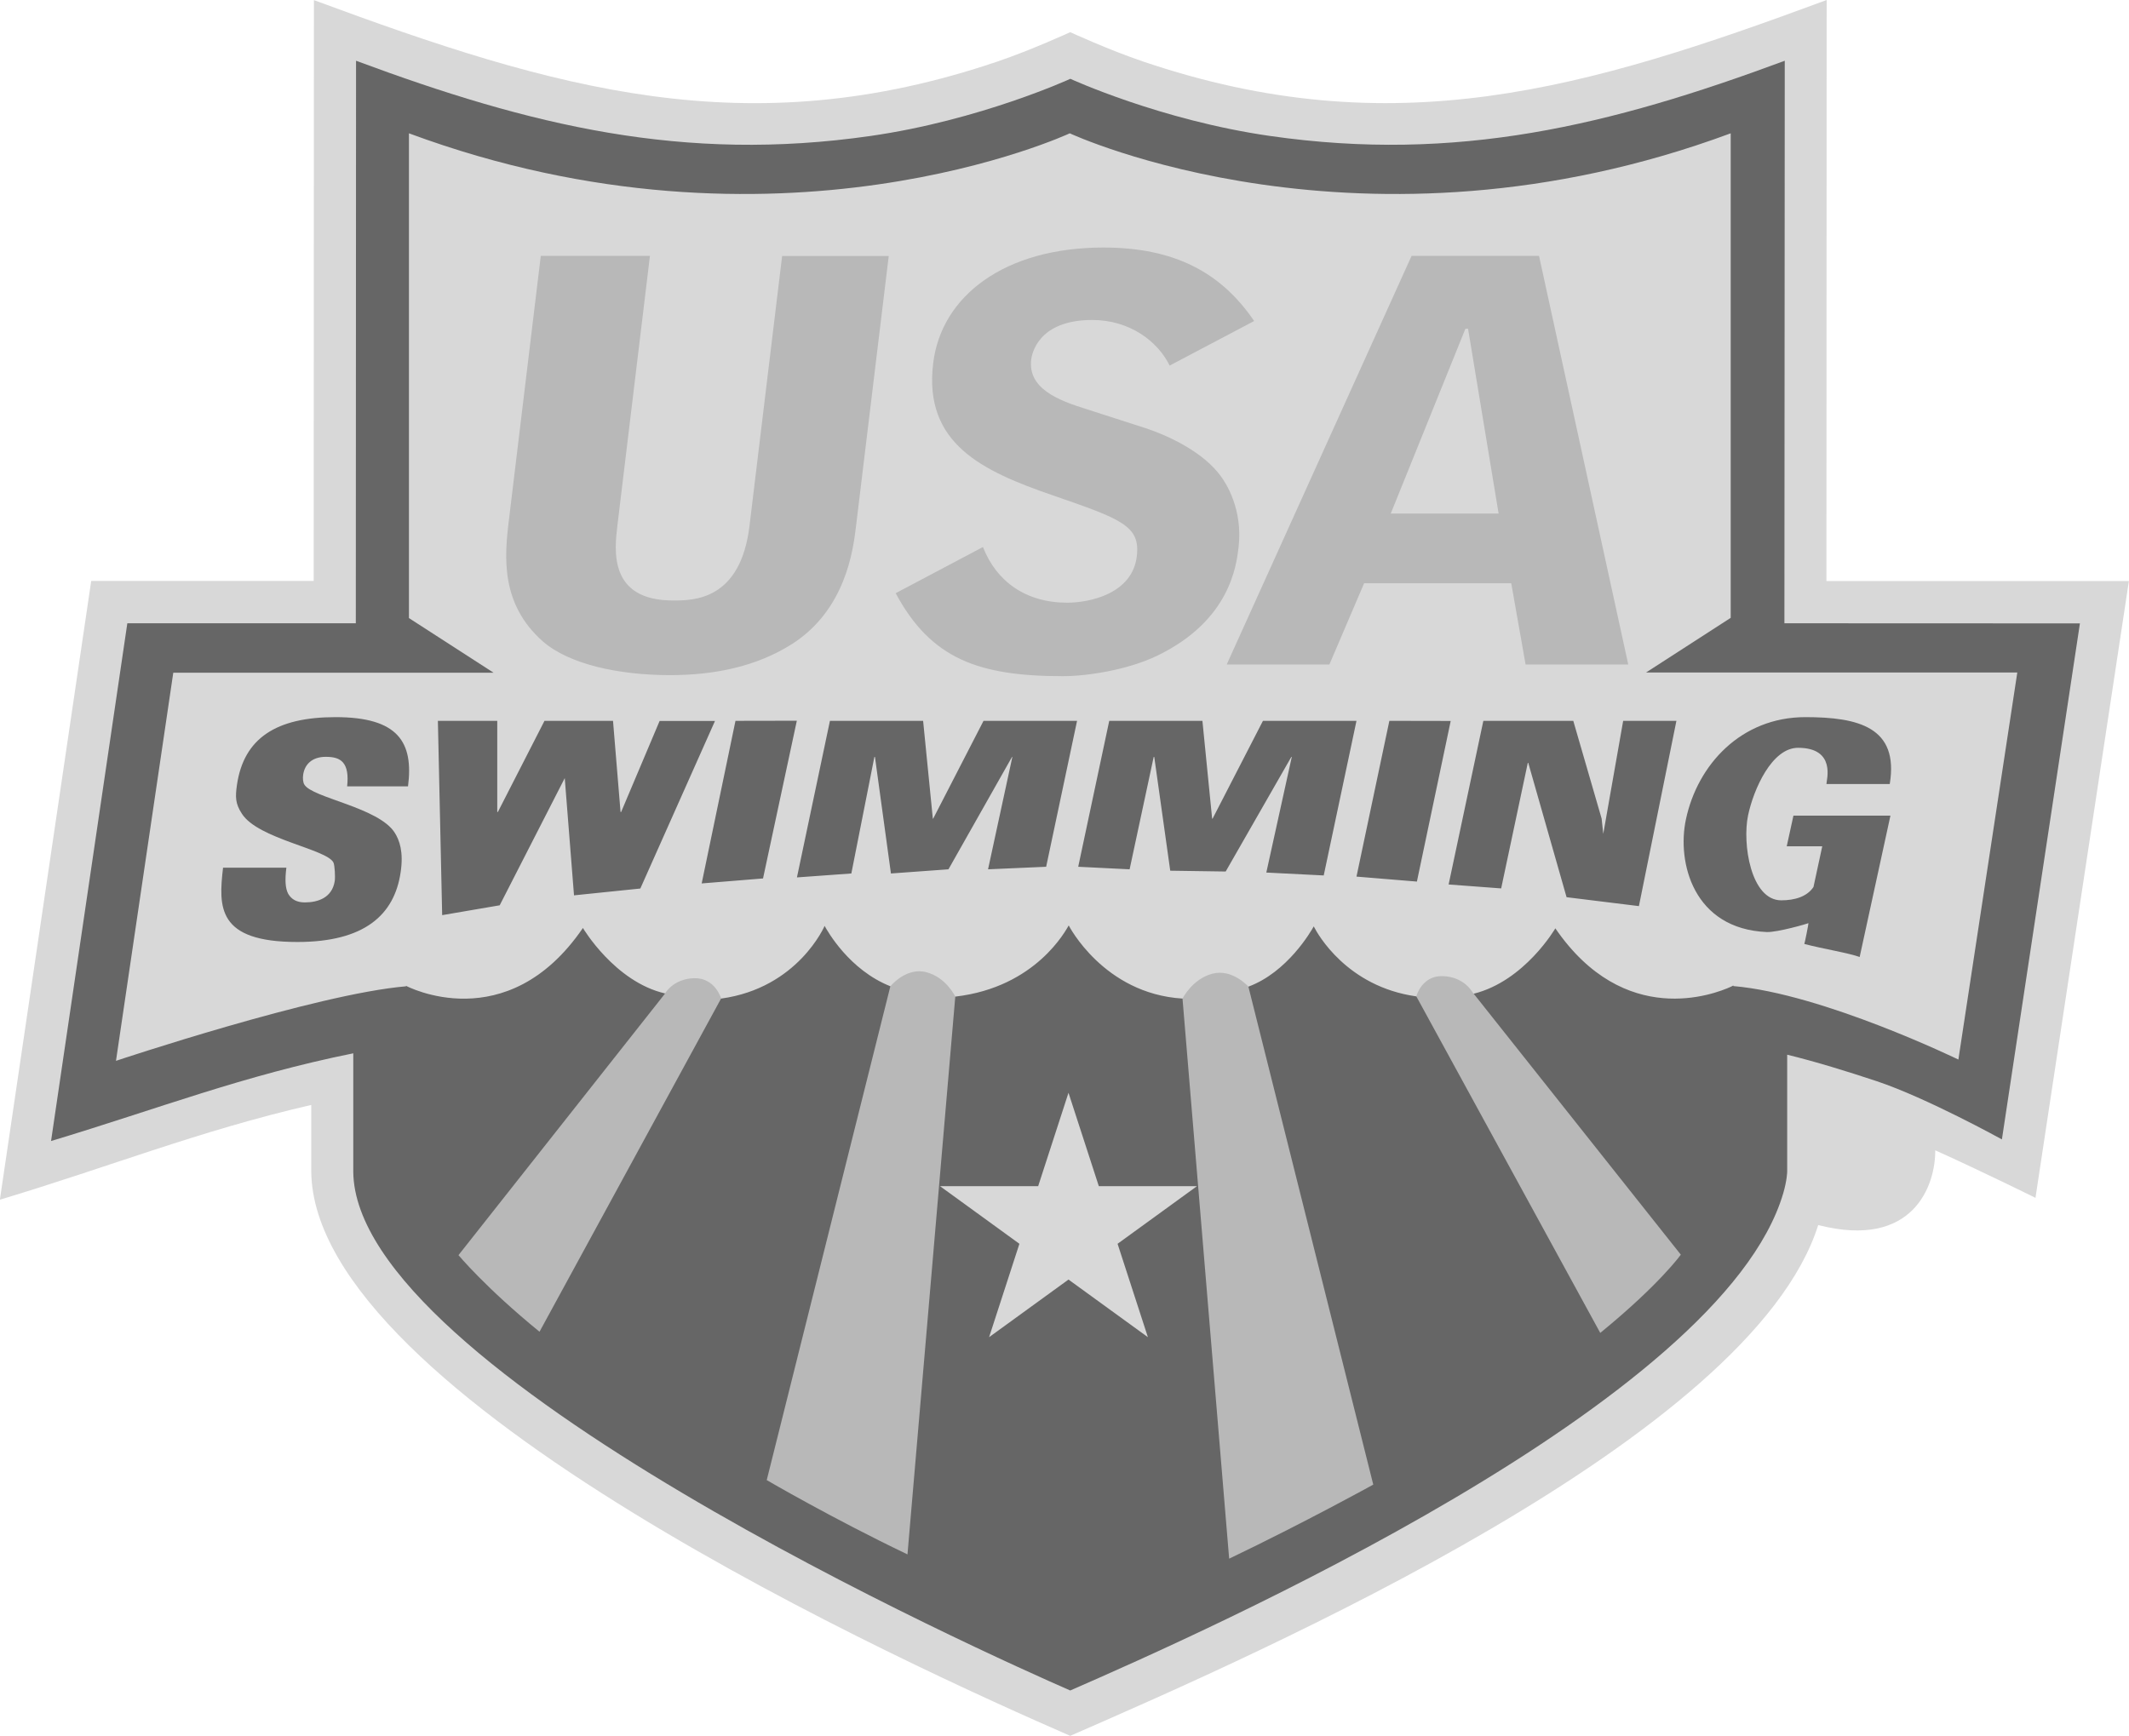
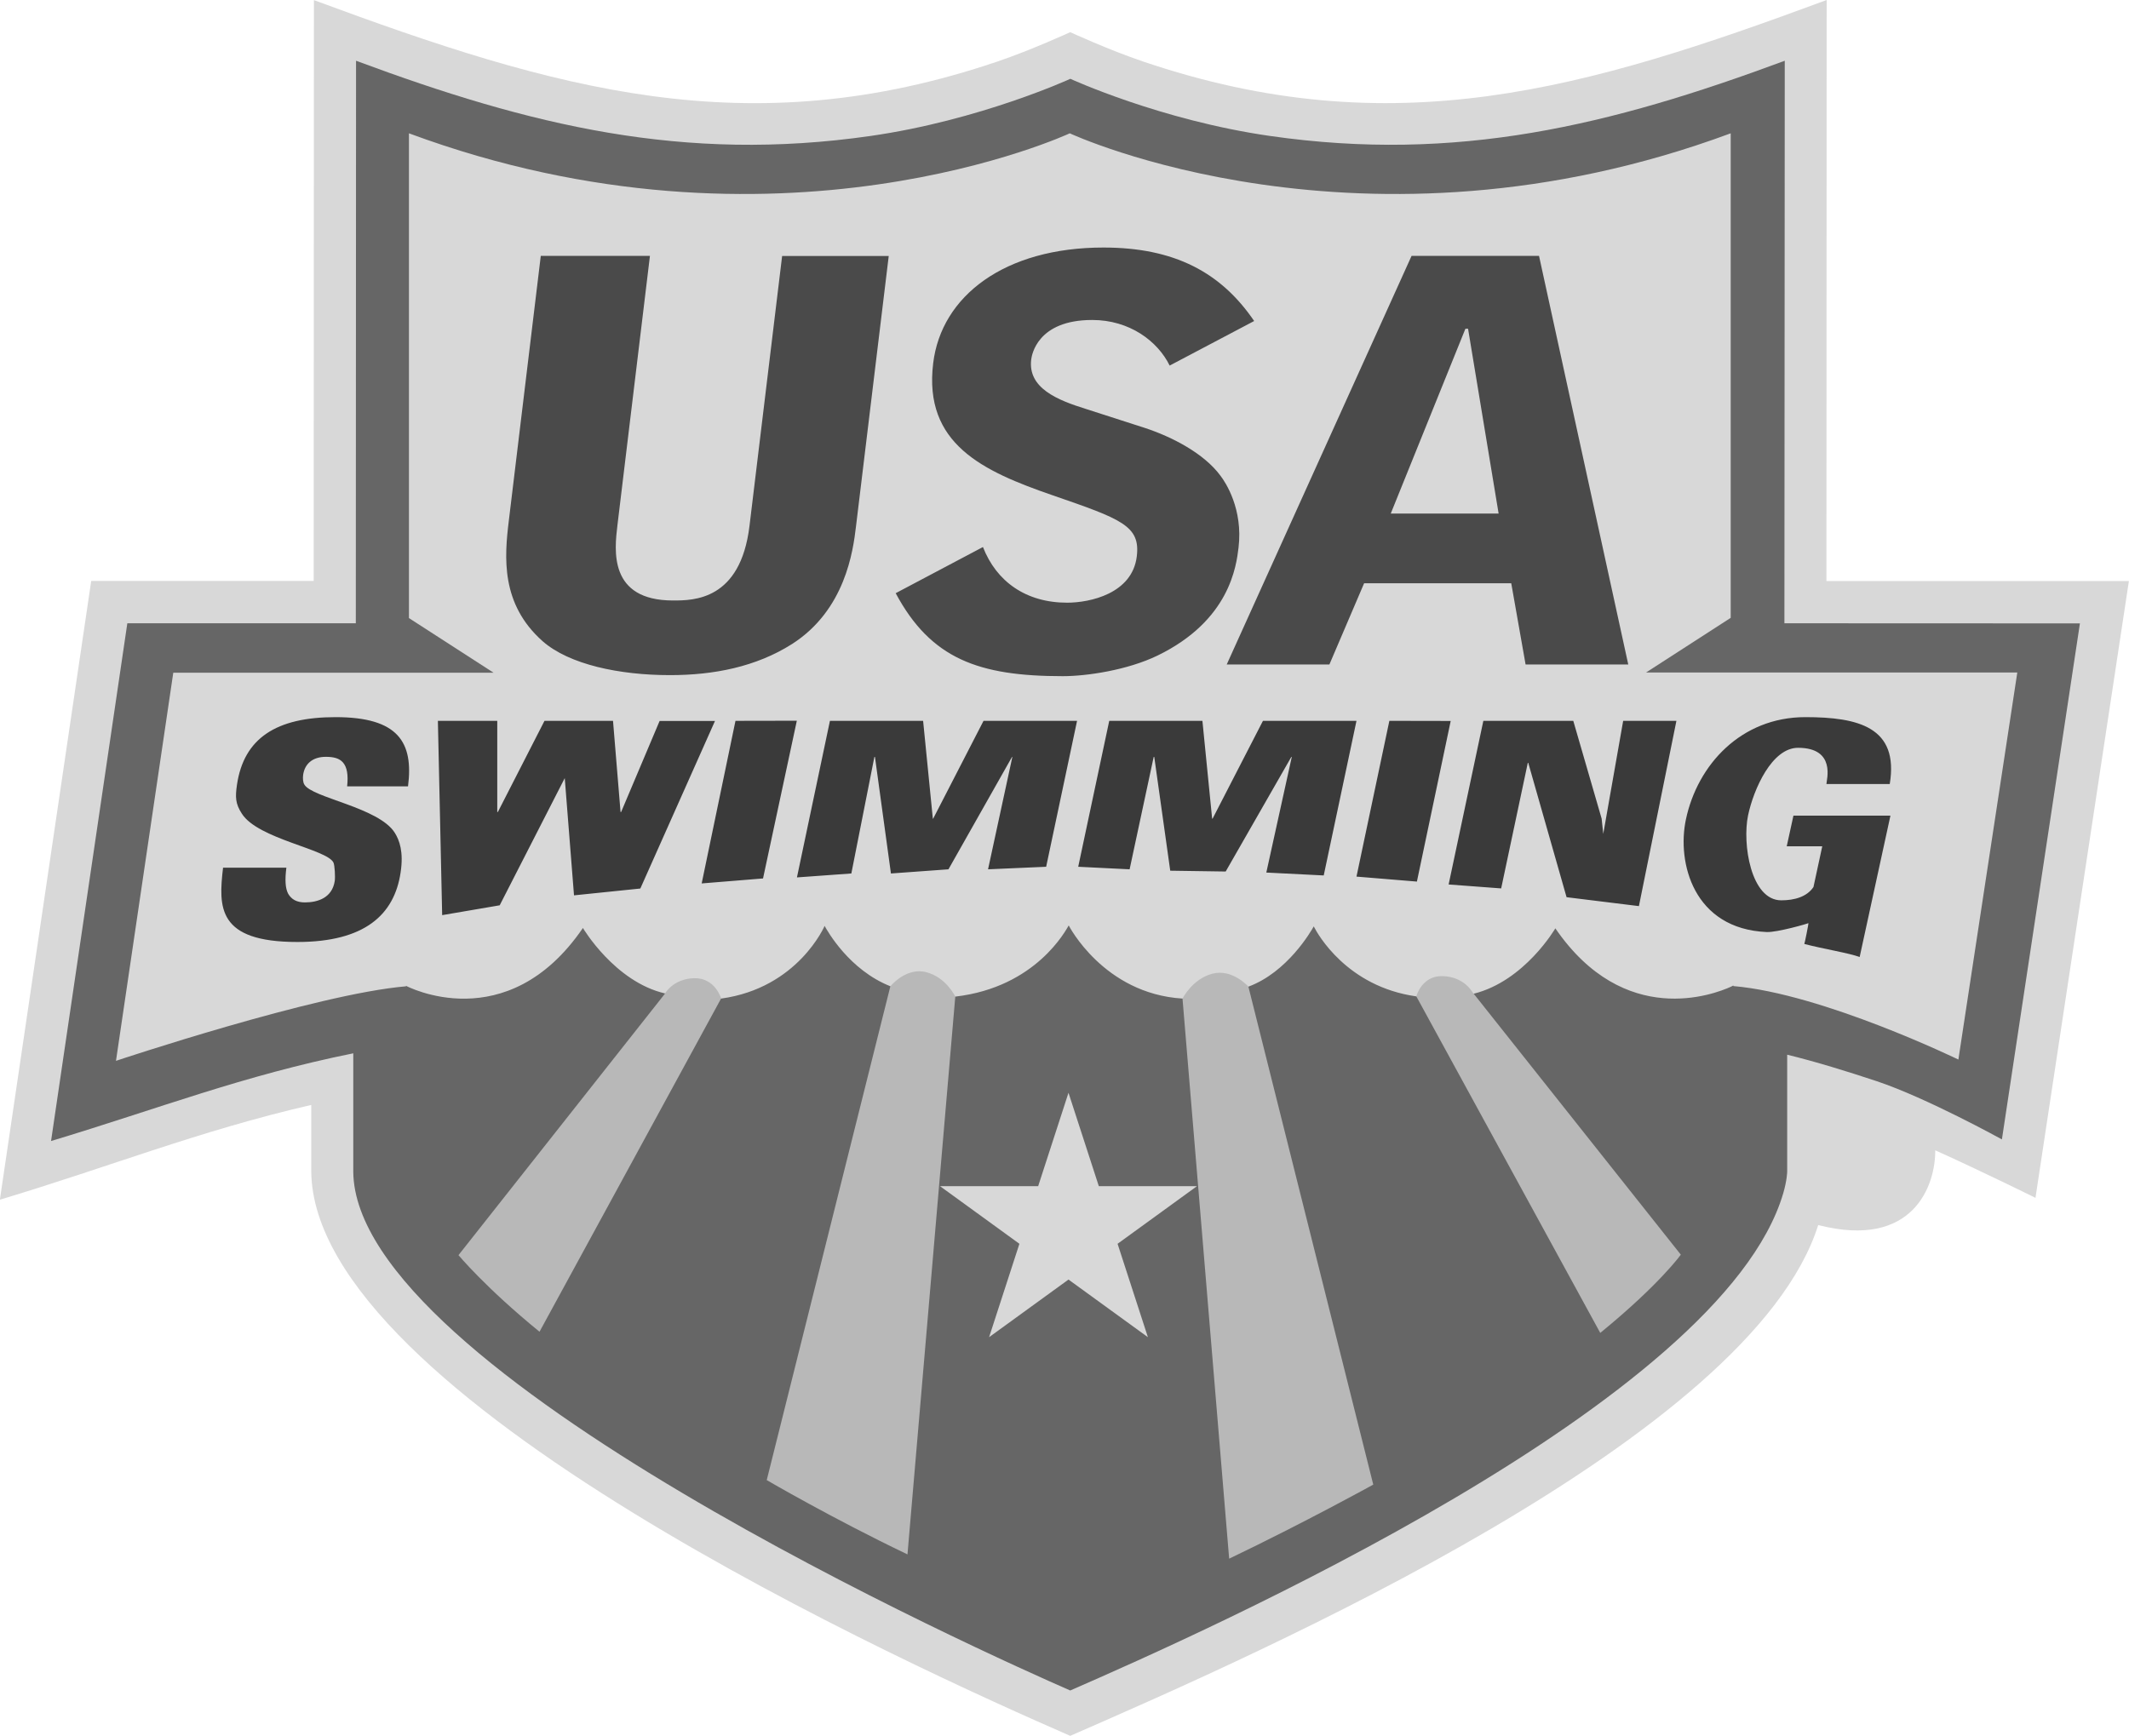
<svg xmlns="http://www.w3.org/2000/svg" version="1.1" viewBox="0 0 183.93 150">
  <path style="fill:#D8D8D8;" d="M86.22,5.3c2.91-0.99,6.24-2.52,6.24-2.52s3.33,1.53,6.25,2.52c21.65,7.36,38.32,2.4,59.1-5.3  l-0.02,50.21h26.13l-8.07,53.3c0,0-4.39-2.18-8.66-4.11c0.03,2.97-1.84,8.58-10.11,6.46c-5.78,18.36-47.96,36.87-64.62,44.14  c-13.5-5.89-65.41-29.28-65.57-48.78v-5.74c-9.77,2.26-17.31,5.31-26.9,8.19L7.88,50.2H27.1l0.02-50.19  C47.92,7.71,64.58,12.66,86.22,5.3" />
  <path style="fill:#666666;" d="M154.16,53.86l0.03-48.61c-15.09,5.6-28.3,8.82-44.46,6.5c-9.48-1.36-17.26-4.94-17.26-4.94  s-7.79,3.58-17.27,4.94c-16.15,2.32-29.35-0.89-44.44-6.5l-0.02,48.61H11L4.41,98.6c9.29-2.8,16.59-5.66,26.11-7.58v10.23  c0.14,17.3,55.1,41.84,61.94,44.83c11.66-5.09,56.29-24.87,61.6-42.97c0.33-1.13,0.34-1.86,0.34-1.86V91.14  c2.46,0.6,5.18,1.44,7.74,2.29c4.36,1.46,10.81,5.03,10.81,5.03l6.74-44.59L154.16,53.86L154.16,53.86z M169.19,91.56  c0,0-11.71-5.69-19.44-6.35v-0.05c0,0-0.08,0.04-0.22,0.11c-1.41,0.64-9.19,3.66-15.16-5.05c0,0-2.64,4.55-7.05,5.65  c-1.73,0.47-3.38,0.56-4.96,0.23c-6.01-0.84-8.54-5.42-8.83-5.99c-0.02-0.04-0.03-0.06-0.03-0.06c-0.25,0.45-2.29,3.97-5.65,5.21  c-1.82,0.73-3.71,1.05-5.68,1.03h-0.01c-6.82-0.42-9.83-6.32-9.83-6.32c-0.22,0.36-2.8,5.34-9.8,6.15c-2.03,0.2-3.91-0.04-5.6-0.89  c-3.56-1.41-5.44-4.77-5.69-5.22c0,0-2.3,5.37-8.94,6.28c-1.68,0.19-3.3,0.06-4.83-0.44c-4.36-1-7.11-5.66-7.11-5.66  c-6.58,9.62-15.28,5-15.28,5v0.04c-7.75,0.65-25.06,6.44-25.06,6.44l4.95-33.54h27.67l-7.31-4.72V11.52c31.83,11.8,57.09,0,57.09,0  s25.27,11.8,57.1,0v41.87l-7.31,4.72h32.07L169.19,91.56z" />
  <path style="fill:#B8B8B8;" d="M59.96,84.53c1.83-0.05,2.34,1.75,2.34,1.75l-15.69,28.8c-4.66-3.8-7-6.62-7-6.62L57.42,85.9  C57.42,85.89,58.13,84.58,59.96,84.53 M80.02,84.01c-1.74-0.46-3.1,1.22-3.1,1.22L66.24,127.9c0,0,5.68,3.32,12.16,6.42l4.13-48.21  C82.52,86.12,81.76,84.46,80.02,84.01 M127.19,85.71c0,0-0.71-1.3-2.54-1.36s-2.29,1.75-2.29,1.75l15.89,29.08  c5.12-4.18,6.96-6.76,6.96-6.76L127.19,85.71z M104.74,84.14c-1.74,0.46-2.58,2.15-2.58,2.15l4.03,48.4  c6.48-3.1,12.45-6.4,12.45-6.4l-10.79-43.04C107.84,85.25,106.47,83.69,104.74,84.14" />
-   <path style="fill:#666666;" d="M28.99,61.97c5.42,0,6.75,2.17,6.26,5.98h-5.26c0.11-1.02-0.02-1.66-0.35-2.05  c-0.32-0.38-0.83-0.5-1.49-0.5c-1.14,0-1.82,0.6-1.96,1.55c-0.04,0.29-0.02,0.64,0.1,0.84c0.66,1.16,6.44,1.97,7.82,4.18  c0.4,0.64,0.77,1.64,0.5,3.42c-0.54,3.66-3.11,6.01-8.92,6.01c-6.92,0-6.82-2.99-6.42-6.42h5.47c-0.13,1.03-0.1,1.77,0.16,2.26  c0.29,0.48,0.73,0.74,1.44,0.74c1.11,0,2.36-0.39,2.58-1.86c0.05-0.34,0-1.34-0.11-1.58c-0.55-1.16-6.52-2.04-7.91-4.22  c-0.57-0.87-0.58-1.44-0.43-2.49C21.06,63.78,23.88,61.97,28.99,61.97 M56.99,62.29l-3.33,7.88h-0.05l-0.65-7.88h-5.92l-4.03,7.88  h-0.05v-7.88h-5.13l0.37,16.79l4.97-0.85l5.62-10.99l0.8,10.13l5.73-0.59l6.45-14.48h-4.78V62.29z M63.54,62.29l-2.92,14.05  l5.3-0.43l2.92-13.63L63.54,62.29L63.54,62.29z M80.62,70.74h-0.03l-0.84-8.45H71.7l-2.85,13.53l4.7-0.34l1.99-10.07h0.05  l1.38,10.07l4.97-0.36l5.49-9.71h0.03l-2.1,9.71l5.02-0.22l2.67-12.61h-8.08L80.62,70.74z M104.76,70.74h-0.04l-0.84-8.45h-8.05  L93.15,74.9l4.44,0.22l2.08-9.71h0.05l1.38,9.83l4.79,0.07l5.67-9.9h0.04l-2.2,9.99l4.96,0.25l2.83-13.36h-8.08L104.76,70.74z   M120.03,62.29l-2.84,13.46l5.22,0.43l2.92-13.88L120.03,62.29L120.03,62.29z M138.51,72.06l-0.14-1.32l-2.45-8.45h-7.77l-3,14.14  l4.54,0.34l2.3-10.85h0.04l3.31,11.61l6.25,0.77l3.24-16.01h-4.6L138.51,72.06z M154.36,73.13h3.07l-0.76,3.52  c-0.56,0.84-1.63,1.15-2.78,1.15c-2.64,0-3.38-4.91-2.87-7.34c0.48-2.27,2.06-5.85,4.33-5.84c3.3,0.01,2.44,2.8,2.44,3.13h5.47  c0.81-4.91-2.71-5.78-7.29-5.78c-5.55,0-9.32,4.11-10.32,8.84c-0.79,3.72,0.65,9.46,6.98,9.73c0.91,0.04,3.61-0.74,3.6-0.77  c0.04,0-0.33,1.8-0.35,1.8c1.59,0.42,3.9,0.79,4.78,1.13l2.66-12.22h-8.38L154.36,73.13z" />
-   <path style="fill:#B8B8B8;" d="M46.72,22.11h9.43L53.34,45.4c-0.25,2.11-0.79,6.49,4.81,6.49c1.75,0,5.82,0,6.6-6.44l2.82-23.33  h9.21L73.95,45.5c-0.25,2.12-0.93,7.21-5.52,10.15c-3.12,1.98-6.77,2.69-10.55,2.69c-4.35,0-8.7-0.91-11-2.93  c-3.63-3.22-3.31-7.26-2.92-10.43L46.72,22.11z M108.35,27.74c-2.88-4.23-6.92-6.35-13.02-6.35c-8.53,0-14.01,4.18-14.71,10  c-0.85,6.98,4.3,9.33,10.32,11.41c5.97,2.06,7.59,2.64,7.27,5.28c-0.39,3.22-4.05,4-6.02,4c-3.56,0-6.11-1.83-7.27-4.81l-7.54,3.99  c3.04,5.67,7.16,7.17,14.44,7.17c2.09,0,5.6-0.53,8.18-1.78c6.24-3.03,6.81-7.74,7-9.33c0.4-3.33-1.12-5.64-1.56-6.21  c-1.41-1.92-4.17-3.36-6.56-4.14l-5.06-1.63c-2.44-0.76-5.04-1.79-4.73-4.28c0.05-0.38,0.52-3.41,5.27-3.41  c3.22,0,5.65,1.82,6.69,3.94L108.35,27.74z M126.83,28.41h-0.23l-6.45,15.97h9.32L126.83,28.41z M132.96,22.11l7.71,35.31h-8.87  l-1.24-7.02h-12.71l-3,7.02h-8.87l15.97-35.31H132.96z" />
+   <path style="fill:#3A3A3A;" d="M28.99,61.97c5.42,0,6.75,2.17,6.26,5.98h-5.26c0.11-1.02-0.02-1.66-0.35-2.05  c-0.32-0.38-0.83-0.5-1.49-0.5c-1.14,0-1.82,0.6-1.96,1.55c-0.04,0.29-0.02,0.64,0.1,0.84c0.66,1.16,6.44,1.97,7.82,4.18  c0.4,0.64,0.77,1.64,0.5,3.42c-0.54,3.66-3.11,6.01-8.92,6.01c-6.92,0-6.82-2.99-6.42-6.42h5.47c-0.13,1.03-0.1,1.77,0.16,2.26  c0.29,0.48,0.73,0.74,1.44,0.74c1.11,0,2.36-0.39,2.58-1.86c0.05-0.34,0-1.34-0.11-1.58c-0.55-1.16-6.52-2.04-7.91-4.22  c-0.57-0.87-0.58-1.44-0.43-2.49C21.06,63.78,23.88,61.97,28.99,61.97 M56.99,62.29l-3.33,7.88h-0.05l-0.65-7.88h-5.92l-4.03,7.88  h-0.05v-7.88h-5.13l0.37,16.79l4.97-0.85l5.62-10.99l0.8,10.13l5.73-0.59l6.45-14.48h-4.78V62.29z M63.54,62.29l-2.92,14.05  l5.3-0.43l2.92-13.63L63.54,62.29L63.54,62.29z M80.62,70.74h-0.03l-0.84-8.45H71.7l-2.85,13.53l4.7-0.34l1.99-10.07h0.05  l1.38,10.07l4.97-0.36l5.49-9.71h0.03l-2.1,9.71l5.02-0.22l2.67-12.61h-8.08L80.62,70.74z M104.76,70.74h-0.04l-0.84-8.45h-8.05  L93.15,74.9l4.44,0.22l2.08-9.71h0.05l1.38,9.83l4.79,0.07l5.67-9.9h0.04l-2.2,9.99l4.96,0.25l2.83-13.36h-8.08L104.76,70.74z   M120.03,62.29l-2.84,13.46l5.22,0.43l2.92-13.88L120.03,62.29L120.03,62.29z M138.51,72.06l-0.14-1.32l-2.45-8.45h-7.77l-3,14.14  l4.54,0.34l2.3-10.85h0.04l3.31,11.61l6.25,0.77l3.24-16.01h-4.6L138.51,72.06z M154.36,73.13h3.07l-0.76,3.52  c-0.56,0.84-1.63,1.15-2.78,1.15c-2.64,0-3.38-4.91-2.87-7.34c0.48-2.27,2.06-5.85,4.33-5.84c3.3,0.01,2.44,2.8,2.44,3.13h5.47  c0.81-4.91-2.71-5.78-7.29-5.78c-5.55,0-9.32,4.11-10.32,8.84c-0.79,3.72,0.65,9.46,6.98,9.73c0.91,0.04,3.61-0.74,3.6-0.77  c0.04,0-0.33,1.8-0.35,1.8c1.59,0.42,3.9,0.79,4.78,1.13l2.66-12.22h-8.38L154.36,73.13z" />
+   <path style="fill:#4A4A4A;" d="M46.72,22.11h9.43L53.34,45.4c-0.25,2.11-0.79,6.49,4.81,6.49c1.75,0,5.82,0,6.6-6.44l2.82-23.33  h9.21L73.95,45.5c-0.25,2.12-0.93,7.21-5.52,10.15c-3.12,1.98-6.77,2.69-10.55,2.69c-4.35,0-8.7-0.91-11-2.93  c-3.63-3.22-3.31-7.26-2.92-10.43L46.72,22.11z M108.35,27.74c-2.88-4.23-6.92-6.35-13.02-6.35c-8.53,0-14.01,4.18-14.71,10  c-0.85,6.98,4.3,9.33,10.32,11.41c5.97,2.06,7.59,2.64,7.27,5.28c-0.39,3.22-4.05,4-6.02,4c-3.56,0-6.11-1.83-7.27-4.81l-7.54,3.99  c3.04,5.67,7.16,7.17,14.44,7.17c2.09,0,5.6-0.53,8.18-1.78c6.24-3.03,6.81-7.74,7-9.33c0.4-3.33-1.12-5.64-1.56-6.21  c-1.41-1.92-4.17-3.36-6.56-4.14l-5.06-1.63c-2.44-0.76-5.04-1.79-4.73-4.28c0.05-0.38,0.52-3.41,5.27-3.41  c3.22,0,5.65,1.82,6.69,3.94L108.35,27.74z M126.83,28.41h-0.23l-6.45,15.97h9.32L126.83,28.41z M132.96,22.11l7.71,35.31h-8.87  l-1.24-7.02h-12.71l-3,7.02h-8.87l15.97-35.31H132.96z" />
  <polygon style="fill:#D8D8D8;" points="99.17,115.55 92.31,110.57 85.45,115.55 88.07,107.48 81.21,102.5 89.69,102.5 92.31,94.43  94.93,102.5 103.41,102.5 96.55,107.48 " />
</svg>
